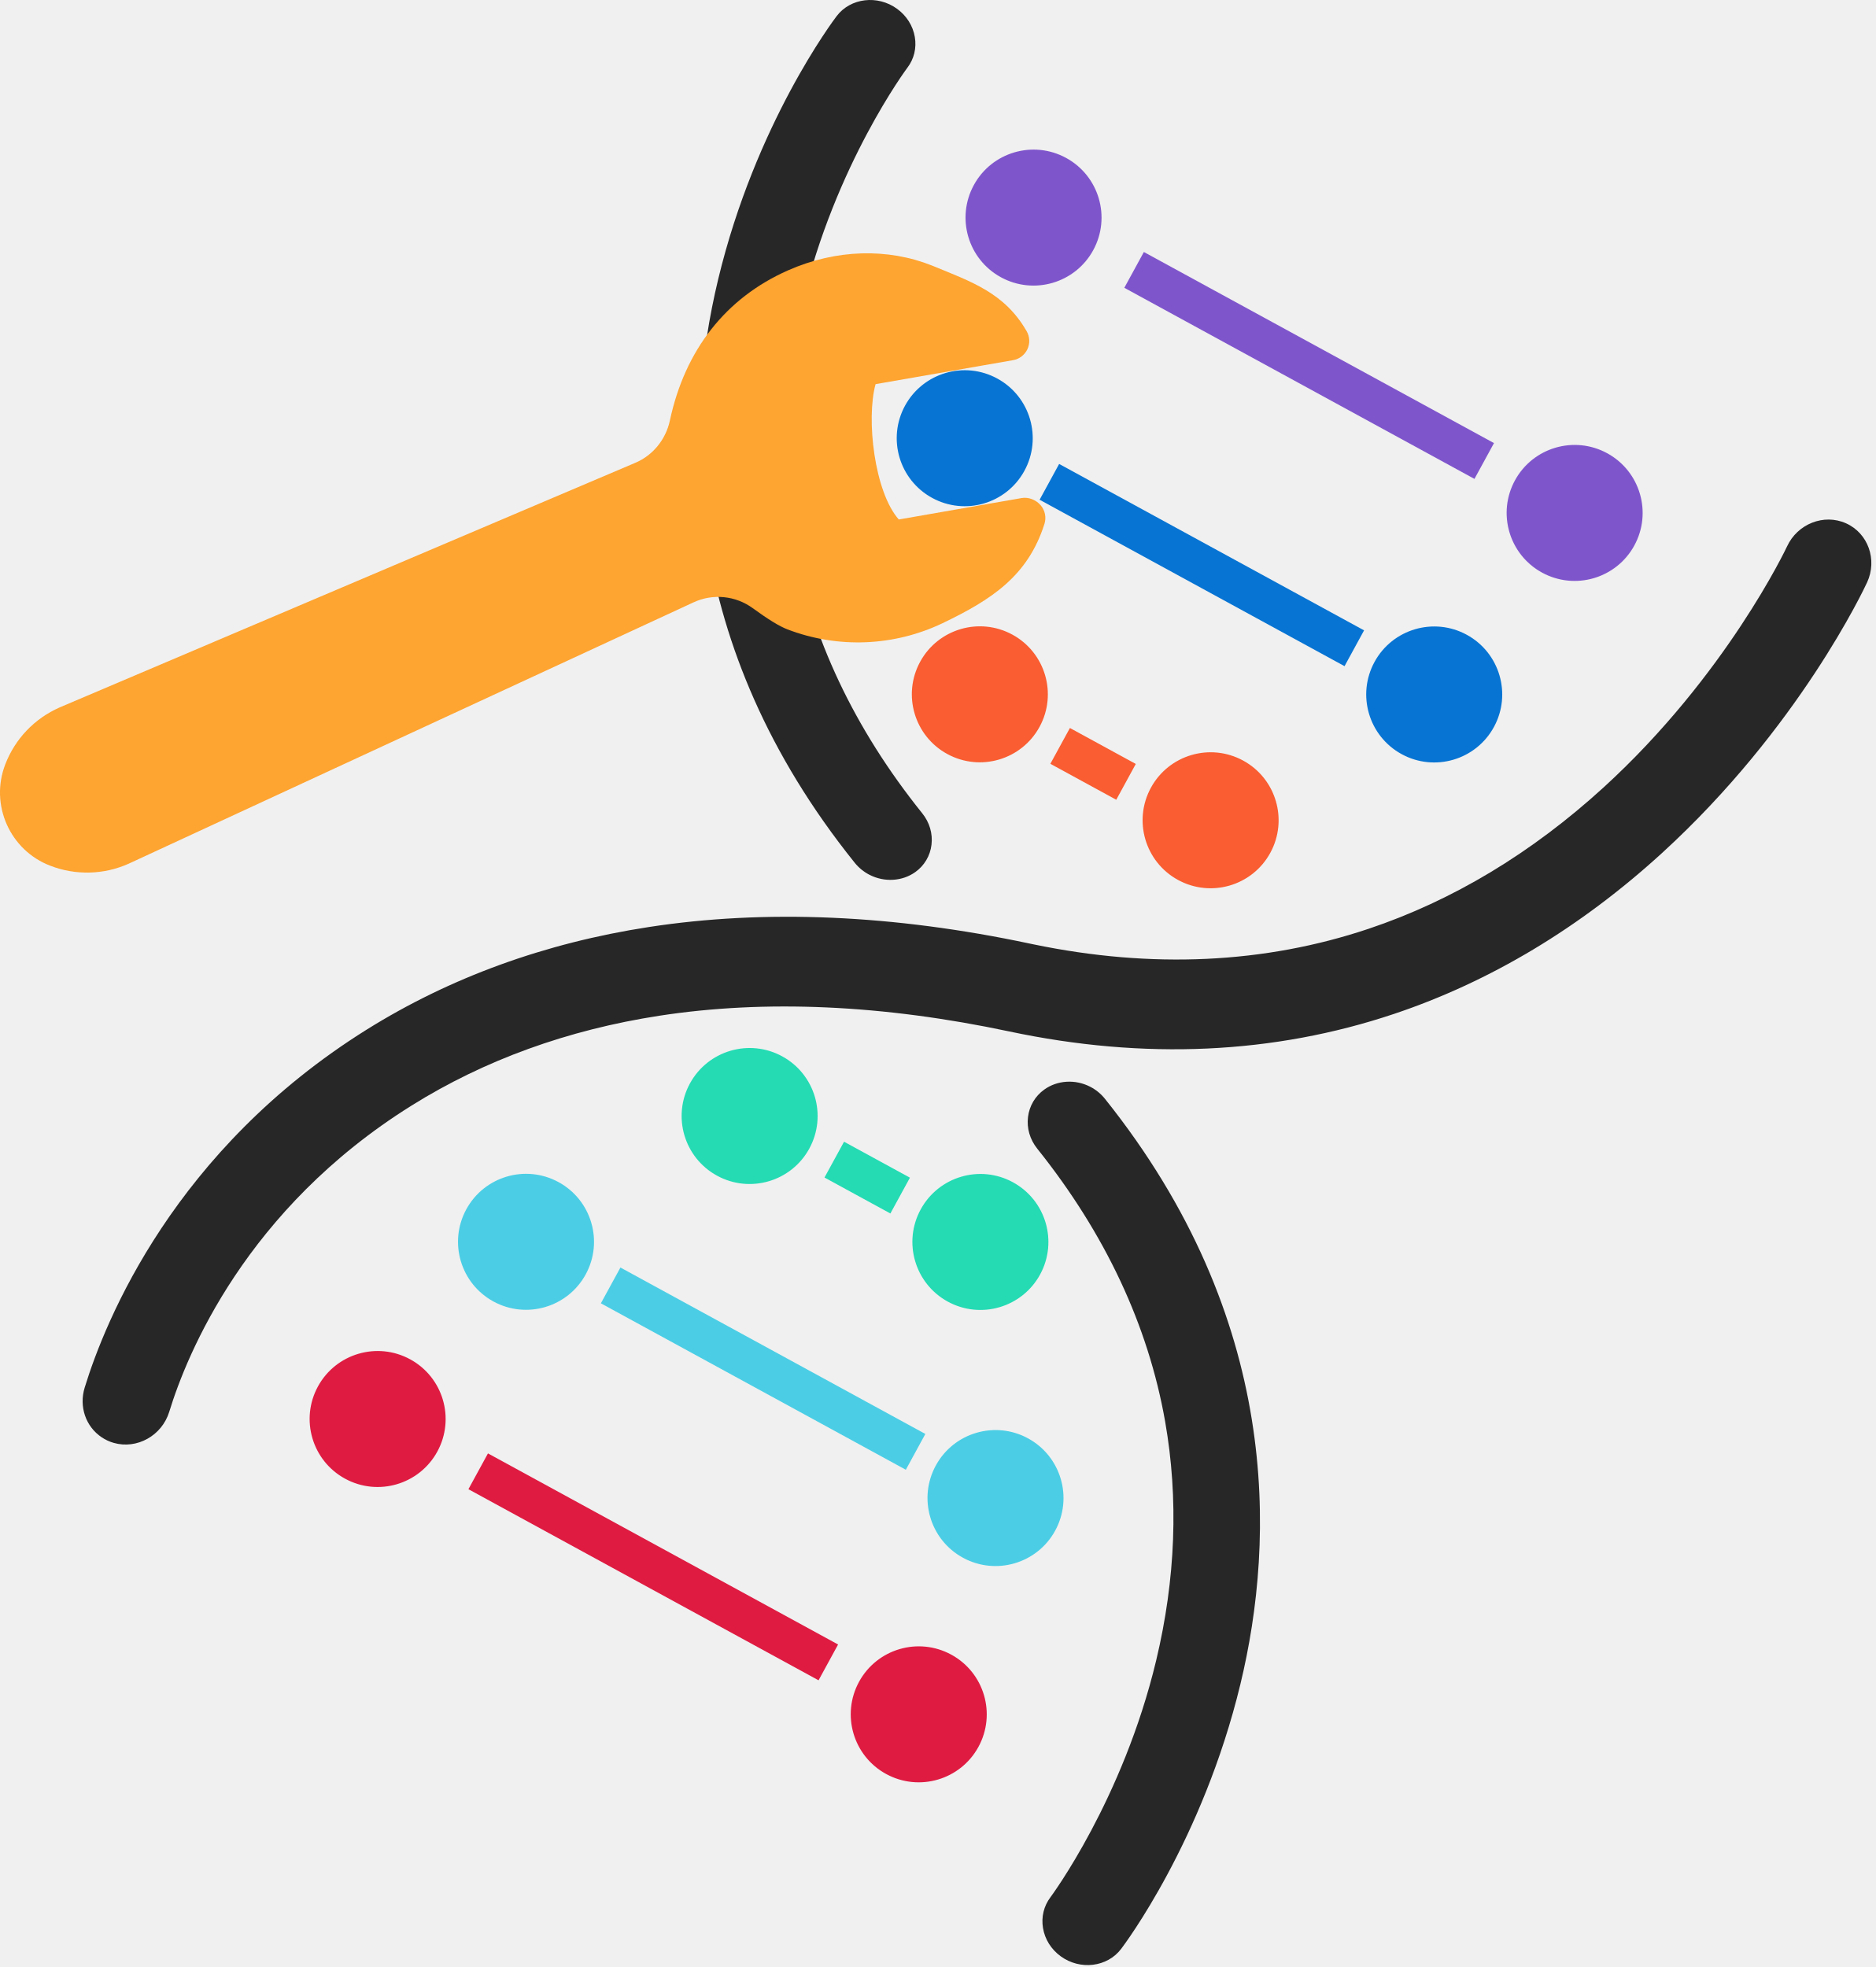
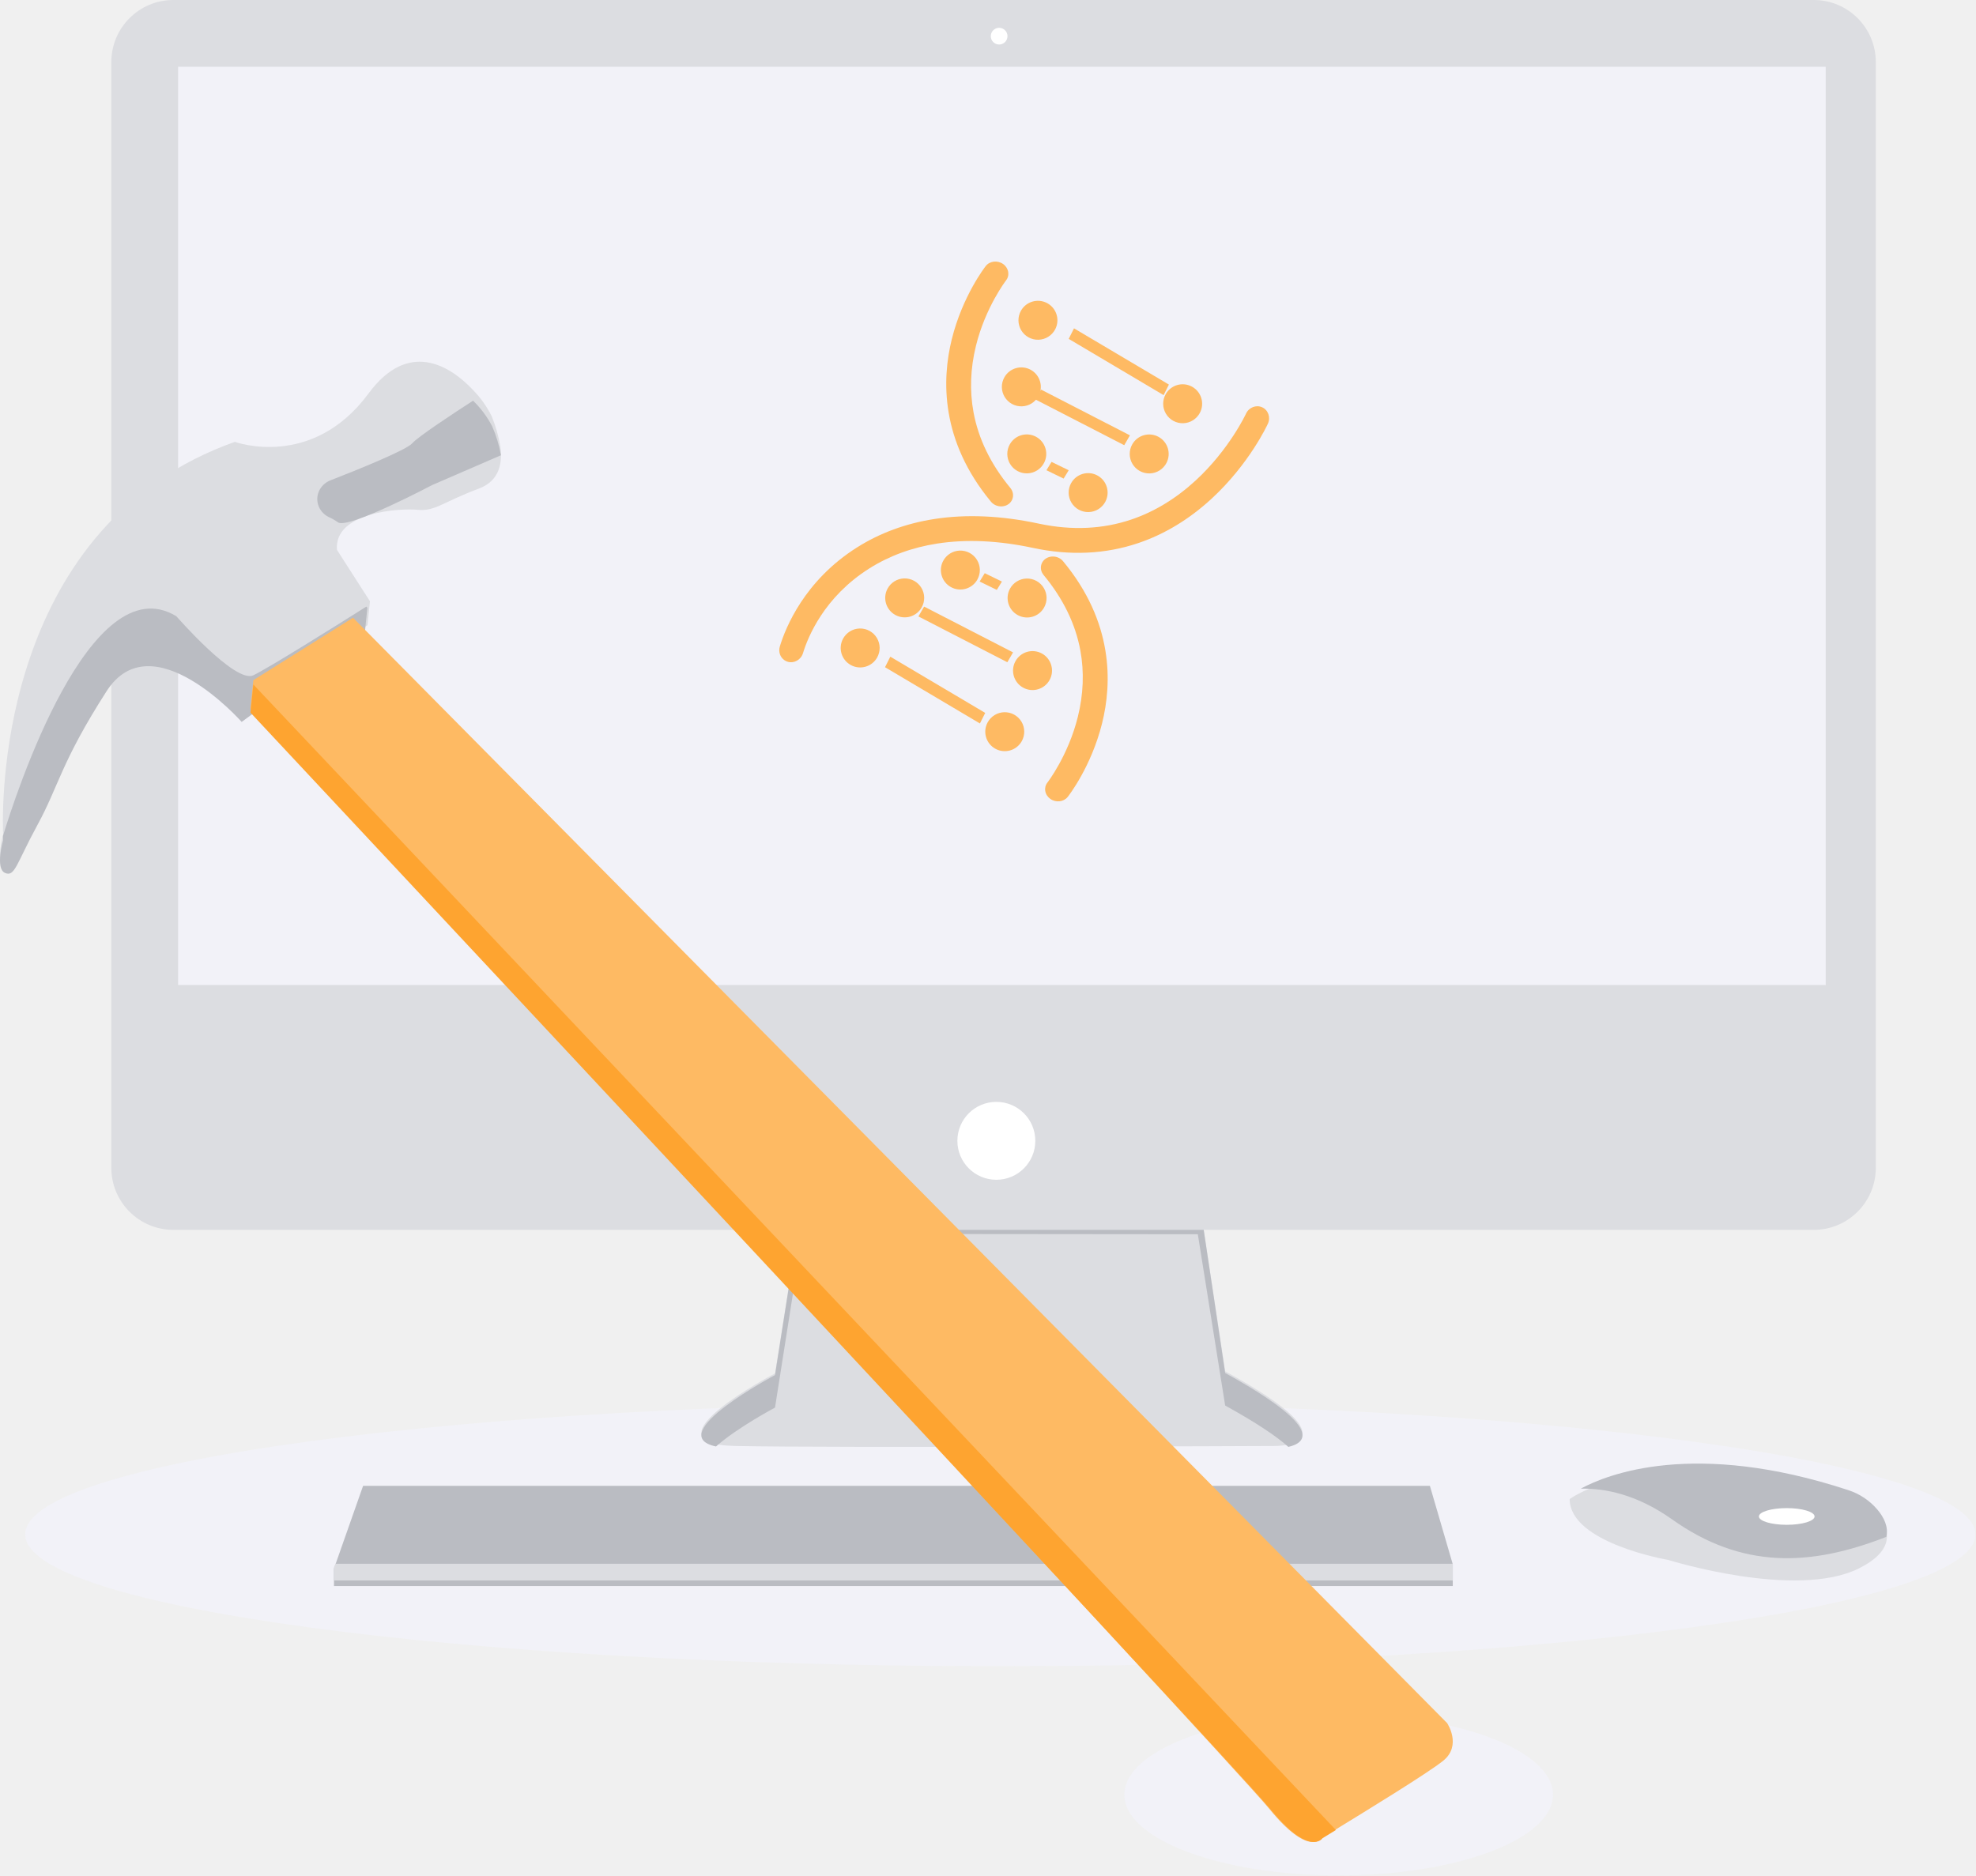
- <svg xmlns="http://www.w3.org/2000/svg" width="286" height="300" viewBox="0 0 286 300">
+ <svg xmlns="http://www.w3.org/2000/svg" xmlns:xlink="http://www.w3.org/1999/xlink" width="355" height="337" viewBox="0 0 355 337">
+   <defs>
+     <path id="a" d="M.522.031h350.38v47.385H.522z" />
+     <path id="c" d="M0 337h355V0H0z" />
+   </defs>
  <g fill="none" fill-rule="evenodd">
-     <path fill="#272727" d="M281.502 79.81c-3.367-1.506-7.401.083-8.99 3.536-.091.194-9.263 19.666-27.983 36.756-10.968 10.014-23.027 17.266-35.842 21.559-15.857 5.313-33.035 6.109-51.067 2.372l-.558-.116c-20.794-4.414-40.354-5.264-58.135-2.527-15.83 2.436-30.304 7.702-43.026 15.654-29.305 18.32-39.824 44.275-42.987 54.586-.89 2.902.155 5.952 2.602 7.588a6.435 6.435 0 0 0 1.823.845c3.555 1.018 7.354-1.11 8.47-4.742 2.693-8.783 11.684-30.912 36.934-46.693 11.111-6.947 23.833-11.56 37.81-13.712 16.176-2.488 34.128-1.682 53.353 2.397 20.592 4.369 40.33 3.47 58.667-2.673 14.668-4.914 28.406-13.158 40.832-24.5 20.926-19.103 30.904-40.422 31.32-41.323 1.59-3.455.148-7.5-3.223-9.007" />
-     <path fill="#272727" d="M140.63 124.032c-10.374-12.921-16.959-26.876-19.565-41.475-2.091-11.716-1.66-23.93 1.285-36.304 5.039-21.169 15.916-35.784 16.021-35.924 1.018-1.338 1.42-3.004 1.134-4.69-.292-1.712-1.254-3.239-2.712-4.3-2.962-2.15-7.091-1.658-9.194 1.102-.502.659-12.382 16.42-18.086 40.175-5.315 22.136-6.016 55.54 20.82 88.961a6.96 6.96 0 0 0 2.255 1.842c2.268 1.168 5.012 1.005 6.989-.415a5.944 5.944 0 0 0 2.47-4.163c.208-1.706-.294-3.413-1.417-4.81M168.5 167.589a6.91 6.91 0 0 0-2.255-1.844c-2.267-1.17-5.014-1-6.996.431a6 6 0 0 0-2.483 4.185c-.212 1.713.289 3.426 1.407 4.825 10.359 12.952 16.922 26.95 19.501 41.603 2.069 11.76 1.611 24.025-1.364 36.456-5.088 21.264-16.01 35.963-16.114 36.103-1.02 1.345-1.427 3.019-1.144 4.712.288 1.719 1.247 3.25 2.707 4.311 2.96 2.154 7.095 1.65 9.203-1.125.505-.664 12.43-16.513 18.191-40.377 5.367-22.238 6.143-55.78-20.653-89.28" />
-     <path fill="#F95D31" d="M170.223 121.975l-10.048-5.484 2.982-5.461 10.045 5.484zM158.523 110.864c-2.744 5.026-9.043 6.876-14.07 4.132-5.026-2.743-6.876-9.042-4.133-14.068 2.744-5.027 9.043-6.877 14.07-4.134 5.026 2.744 6.876 9.043 4.133 14.07M193.713 130.073c-2.743 5.027-9.043 6.876-14.07 4.133-5.026-2.744-6.875-9.042-4.132-14.07 2.743-5.026 9.043-6.876 14.07-4.131 5.025 2.742 6.875 9.041 4.132 14.068" />
-     <path fill="#7F55CC" d="M166.71 38.156c-2.743 5.026-9.043 6.876-14.07 4.133-5.026-2.744-6.875-9.043-4.132-14.07 2.743-5.026 9.043-6.876 14.07-4.132 5.025 2.743 6.876 9.042 4.132 14.069M249.226 83.198c-2.743 5.027-9.043 6.877-14.07 4.134-5.026-2.744-6.875-9.043-4.132-14.07 2.743-5.026 9.043-6.876 14.07-4.133 5.025 2.744 6.876 9.043 4.132 14.07" />
-     <path fill="#0774D3" d="M227.812 110.885c-2.743 5.027-9.043 6.878-14.07 4.134-5.026-2.744-6.875-9.043-4.132-14.07 2.743-5.026 9.043-6.876 14.07-4.132 5.025 2.743 6.876 9.042 4.132 14.068" />
-     <path fill="#24DBB4" d="M123.415 175.177c2.743-5.027.893-11.325-4.132-14.068-5.027-2.744-11.327-.894-14.07 4.132-2.742 5.027-.894 11.326 4.133 14.07 5.026 2.744 11.326.893 14.07-4.134M158.607 194.387c2.743-5.027.893-11.325-4.134-14.07-5.027-2.743-11.325-.893-14.07 4.134-2.742 5.027-.893 11.325 4.134 14.07 5.027 2.742 11.325.893 14.07-4.134" />
-     <path fill="#DF1B42" d="M66.689 221.39c2.743-5.028.893-11.326-4.133-14.069-5.026-2.744-11.326-.893-14.07 4.132-2.742 5.027-.894 11.326 4.133 14.07 5.027 2.744 11.327.893 14.07-4.134M149.205 266.432c2.743-5.027.893-11.325-4.133-14.068-5.026-2.744-11.326-.894-14.07 4.132-2.742 5.027-.894 11.326 4.133 14.07 5.027 2.743 11.327.893 14.07-4.134" />
-     <path fill="#4BCEE5" d="M89.316 194.365c2.743-5.027.893-11.326-4.133-14.069-5.027-2.744-11.326-.894-14.069 4.133-2.744 5.026-.894 11.325 4.133 14.07 5.026 2.742 11.326.892 14.07-4.134M160.911 233.446c2.743-5.027.893-11.325-4.133-14.07-5.027-2.742-11.326-.892-14.07 4.134-2.743 5.027-.893 11.326 4.134 14.068 5.026 2.745 11.325.895 14.07-4.132" />
-     <path fill="#7F55CC" d="M224.846 73.04l-53.393-29.146 2.98-5.46 53.392 29.145z" />
-     <path fill="#DF1B42" d="M124.824 256.273l-53.392-29.145 2.98-5.46 53.392 29.145z" />
-     <path fill="#4BCEE5" d="M138.133 224.162L91.63 198.778l2.982-5.46 46.499 25.384z" />
-     <path fill="#0774D3" d="M205.034 101.601l-46.5-25.382 2.98-5.46 46.5 25.382z" />
-     <path fill="#24DBB4" d="M135.778 185.076l-10.048-5.484 2.982-5.461 10.047 5.484z" />
-     <path fill="#0774D3" d="M156.218 71.804c-2.744 5.027-9.042 6.877-14.07 4.134-5.026-2.744-6.876-9.043-4.133-14.07 2.744-5.026 9.043-6.876 14.07-4.133 5.027 2.744 6.876 9.043 4.133 14.07" />
-     <path fill="#FEA430" d="M.8 116.588c-2.37 6.152.704 13.076 6.85 15.443a15.542 15.542 0 0 0 11.972-.303l86.16-39.87a8.939 8.939 0 0 1 9.003.896c2.374 1.728 4.056 2.76 5.3 3.238a29.982 29.982 0 0 0 23.648-.943c7.488-3.592 13.01-7.194 15.538-15.141a2.992 2.992 0 0 0-.568-2.841c-.687-.809-1.833-1.29-2.881-1.11l-18.76 3.274c-3.714-4.182-5.008-15.327-3.543-20.642l20.962-3.656a2.992 2.992 0 0 0 2.194-1.675 2.981 2.981 0 0 0-.123-2.754c-3.376-5.85-8.362-7.511-14.417-9.998-6.71-2.681-14.625-2.53-22.004.745-9.452 4.192-15.674 12.108-17.978 22.887-.62 2.89-2.578 5.296-5.238 6.434L9.087 107.898c-3.86 1.713-6.787 4.796-8.287 8.69" />
+     <g transform="translate(4 252)">
+       <mask id="b" fill="#fff">
+         <use xlink:href="#a" />
+       </mask>
+       <path fill="#F2F2F8" d="M175.712.031c96.755 0 175.19 10.607 175.19 23.692s-78.435 23.693-175.19 23.693S.522 36.808.522 23.723 78.957.031 175.712.031" mask="url(#b)" />
+     </g>
+     <path fill="#DCDDE1" d="M144.152 215.863l-4.912 30.93s-24.185 12.668-7.18 13.042c17.005.372 97.119 0 97.119 0s15.494 0-9.07-13.416L215.196 214l-71.044 1.863z" />
+     <path fill="#BABCC2" d="M128.634 259.926c3.862-3.421 10.601-6.985 10.601-6.985l4.913-31.22 71.048.068 4.913 30.776c5.727 3.158 9.277 5.578 11.352 7.435 3.155-.716 6.603-3.379-11.352-13.277L215.196 214l-71.048 1.88-4.913 31.22s-20.323 10.747-10.601 12.826" />
+     <path fill="#DCDDE1" d="M31.145 0h294.71C332.01 0 337 4.995 337 11.155v198.69c0 6.16-4.99 11.155-11.146 11.155H31.145C24.99 221 20 216.005 20 209.845V11.155C20 4.995 24.99 0 31.145 0" />
+     <mask id="d" fill="#fff">
+       <use xlink:href="#c" />
+     </mask>
+     <path fill="#F2F2F8" d="M32 177h296V12H32z" mask="url(#d)" />
+     <path fill="#FFF" d="M179.5 5a1.5 1.5 0 1 1 0 3 1.5 1.5 0 0 1 0-3" mask="url(#d)" />
+     <path fill="#BABCC2" d="M261 281.086V285H60v-3.131l.276-.783L65.231 267h191.66z" mask="url(#d)" />
+     <path fill="#DCDDE1" d="M338.893 276.996c-.37 1.581-1.763 3.25-4.912 4.827-11.3 5.662-34.277-1.51-34.277-1.51S282 277.295 282 269.369c.497-.341 1.015-.65 1.552-.924 4.75-2.519 20.503-8.734 48.434.262a11.645 11.645 0 0 1 5.31 3.487c1.131 1.327 2.02 3.011 1.597 4.803" mask="url(#d)" />
+     <path fill="#BABCC2" d="M338.894 276.16c-13.72 5.377-25.95 5.778-38.499-3.138-6.33-4.495-12.08-5.607-16.395-5.522 4.713-2.55 20.338-8.844 48.043.265a11.535 11.535 0 0 1 5.266 3.53c1.123 1.345 2.004 3.05 1.585 4.864" mask="url(#d)" />
+     <path fill="#FFF" d="M321 271c2.762 0 5 .671 5 1.5s-2.238 1.5-5 1.5-5-.671-5-1.5 2.238-1.5 5-1.5M179 198a7 7 0 1 1-.001 14.001A7 7 0 0 1 179 198" mask="url(#d)" />
+     <path fill="#DCDDE1" d="M261 281v3H60v-2.4l.276-.6z" mask="url(#d)" />
+     <path fill="#F2F2F8" d="M240.5 308c21.263 0 38.5 6.492 38.5 14.5S261.763 337 240.5 337s-38.5-6.492-38.5-14.5 17.237-14.5 38.5-14.5" mask="url(#d)" />
+     <path fill="#DCDDE1" d="M86.063 87.782c-6.502 2.436-7.929 4.147-11.025 3.832-3.095-.316-15.05.342-14.503 7.19l5.763 8.982.167.262-.438 4.278-22.305 16.29s-16.234-18.284-24.444-5.527c-8.21 12.757-8.634 17.047-12.487 24.093-3.853 7.046-4.096 9.47-5.895 8.672-1.8-.798-.332-5.898-.332-5.898s-.014-.269-.027-.766C.36 142.518.537 94.196 42.19 79.4c0 0 13.859 5.097 24.032-8.709 7.028-9.543 14.436-5.167 18.658-.715a18.662 18.662 0 0 1 3.434 4.776 24.65 24.65 0 0 1 1.558 5.405c.43 2.966-.08 6.22-3.81 7.624" mask="url(#d)" />
+     <path fill="#BABCC2" d="M66 109.234l-.436 4.26-22.148 16.228s-16.12-18.214-24.274-5.507c-8.152 12.709-8.573 16.982-12.399 24.001-3.825 7.018-4.067 9.434-5.854 8.639-1.786-.795-.329-5.876-.329-5.876s-.014-.267-.026-.763c2.182-7.186 15.643-48.914 31.153-39.478 0 0 10.557 12.13 13.812 10.613 2.576-1.201 15.178-9.1 20.322-12.351l.179.234zM90 81.805L77.642 87.16s-15.213 8.043-16.943 6.687a10.187 10.187 0 0 0-1.702-.967c-1.856-.963-2.54-3.176-1.53-4.942a3.767 3.767 0 0 1 1.905-1.628c4.768-1.85 13.639-5.441 14.674-6.64 1.035-1.197 7.66-5.554 10.945-7.669a18.005 18.005 0 0 1 3.428 4.597A23.064 23.064 0 0 1 90 81.805" mask="url(#d)" />
+     <path fill="#FEBA63" d="M259.293 316.386c-2.62 2.14-14.344 9.318-19.47 12.452l-2.405 1.479s-2.244 3.487-9.396-5.296C220.869 316.24 45 127.294 45 127.294l.514-5.076L63.42 111l196.56 198.628s2.701 3.994-.687 6.758" mask="url(#d)" />
+     <path fill="#FEA430" d="M240 328.846l-2.407 1.474s-2.246 3.473-9.405-5.277C221.028 316.295 45 128.057 45 128.057l.514-5.057L240 328.846z" mask="url(#d)" />
+     <g fill="#FEBA63" mask="url(#d)">
+       <path d="M226.752 73.185c-1.087-.49-2.388.027-2.9 1.153-.03.064-2.989 6.413-9.028 11.985-3.539 3.265-7.43 5.63-11.564 7.03-5.115 1.732-10.657 1.992-16.474.773l-.18-.037c-6.709-1.44-13.02-1.717-18.756-.824-5.107.794-9.776 2.51-13.88 5.104-9.455 5.973-12.848 14.436-13.869 17.798-.287.947.05 1.94.84 2.475.181.122.38.216.588.275 1.147.332 2.372-.362 2.732-1.546.87-2.864 3.77-10.08 11.916-15.225 3.584-2.265 7.689-3.77 12.198-4.471 5.219-.811 11.01-.549 17.212.782 6.644 1.424 13.011 1.131 18.927-.872 4.732-1.602 9.164-4.29 13.173-7.988 6.751-6.23 9.97-13.18 10.104-13.475.513-1.126.048-2.445-1.04-2.937" />
+       <path d="M181.506 87.668c-3.506-4.237-5.73-8.812-6.611-13.599-.707-3.842-.561-7.846.434-11.903 1.703-6.941 5.378-11.734 5.413-11.78.344-.438.48-.984.383-1.537a2.193 2.193 0 0 0-.916-1.41c-1-.705-2.396-.544-3.106.361-.17.216-4.184 5.384-6.112 13.173-1.796 7.258-2.032 18.21 7.035 29.169.208.252.464.455.762.604.767.383 1.694.33 2.362-.136a1.94 1.94 0 0 0 .835-1.365c.07-.56-.1-1.12-.48-1.577M190.991 100.855a2.325 2.325 0 0 0-.764-.603c-.768-.382-1.698-.326-2.37.141-.472.327-.77.813-.84 1.367-.073.56.097 1.119.476 1.575 3.509 4.23 5.732 8.801 6.606 13.587.7 3.84.546 7.845-.462 11.905-1.724 6.944-5.423 11.744-5.459 11.79-.346.44-.483.986-.387 1.539.097.561.422 1.061.917 1.408 1.002.703 2.403.538 3.117-.368.171-.216 4.21-5.392 6.162-13.186 1.818-7.262 2.081-18.215-6.996-29.155M191.085 86L188 84.497l.916-1.497L192 84.503z" />
+       <path d="M187.572 83.177a3.5 3.5 0 1 1-6.143-3.353 3.5 3.5 0 0 1 6.143 3.353M198.572 90.177a3.5 3.5 0 1 1-6.144-3.354 3.5 3.5 0 0 1 6.144 3.354M189.571 59.177a3.5 3.5 0 1 1-6.143-3.354 3.5 3.5 0 0 1 6.143 3.354M215.571 74.177a3.5 3.5 0 1 1-6.143-3.354 3.5 3.5 0 0 1 6.143 3.354M209.571 83.176a3.5 3.5 0 1 1-6.143-3.352 3.5 3.5 0 0 1 6.143 3.352M175.572 104.176a3.5 3.5 0 1 0-6.143-3.353 3.5 3.5 0 0 0 6.143 3.353M187.572 109.177a3.5 3.5 0 1 0-6.144-3.353 3.5 3.5 0 0 0 6.144 3.353M157.572 118.176a3.5 3.5 0 1 0-6.143-3.353 3.5 3.5 0 0 0 6.143 3.353M183.572 133.177a3.5 3.5 0 1 0-6.144-3.354 3.5 3.5 0 0 0 6.144 3.354M165.572 109.177a3.5 3.5 0 1 0-6.143-3.353 3.5 3.5 0 0 0 6.143 3.353M188.572 122.177a3.5 3.5 0 1 0-6.145-3.353 3.5 3.5 0 0 0 6.145 3.353M209.049 71L192 60.894l.952-1.894L210 69.106zM176.048 130L159 119.893l.952-1.893L177 128.106zM180.976 119L165 110.77l1.025-1.77L182 117.23zM201.976 80L186 71.77l1.024-1.77L203 78.23zM179.085 106L176 104.497l.916-1.497 3.084 1.503z" />
+       <path d="M186.572 71.177a3.5 3.5 0 1 1-6.144-3.354 3.5 3.5 0 0 1 6.144 3.354" />
+     </g>
  </g>
</svg>
